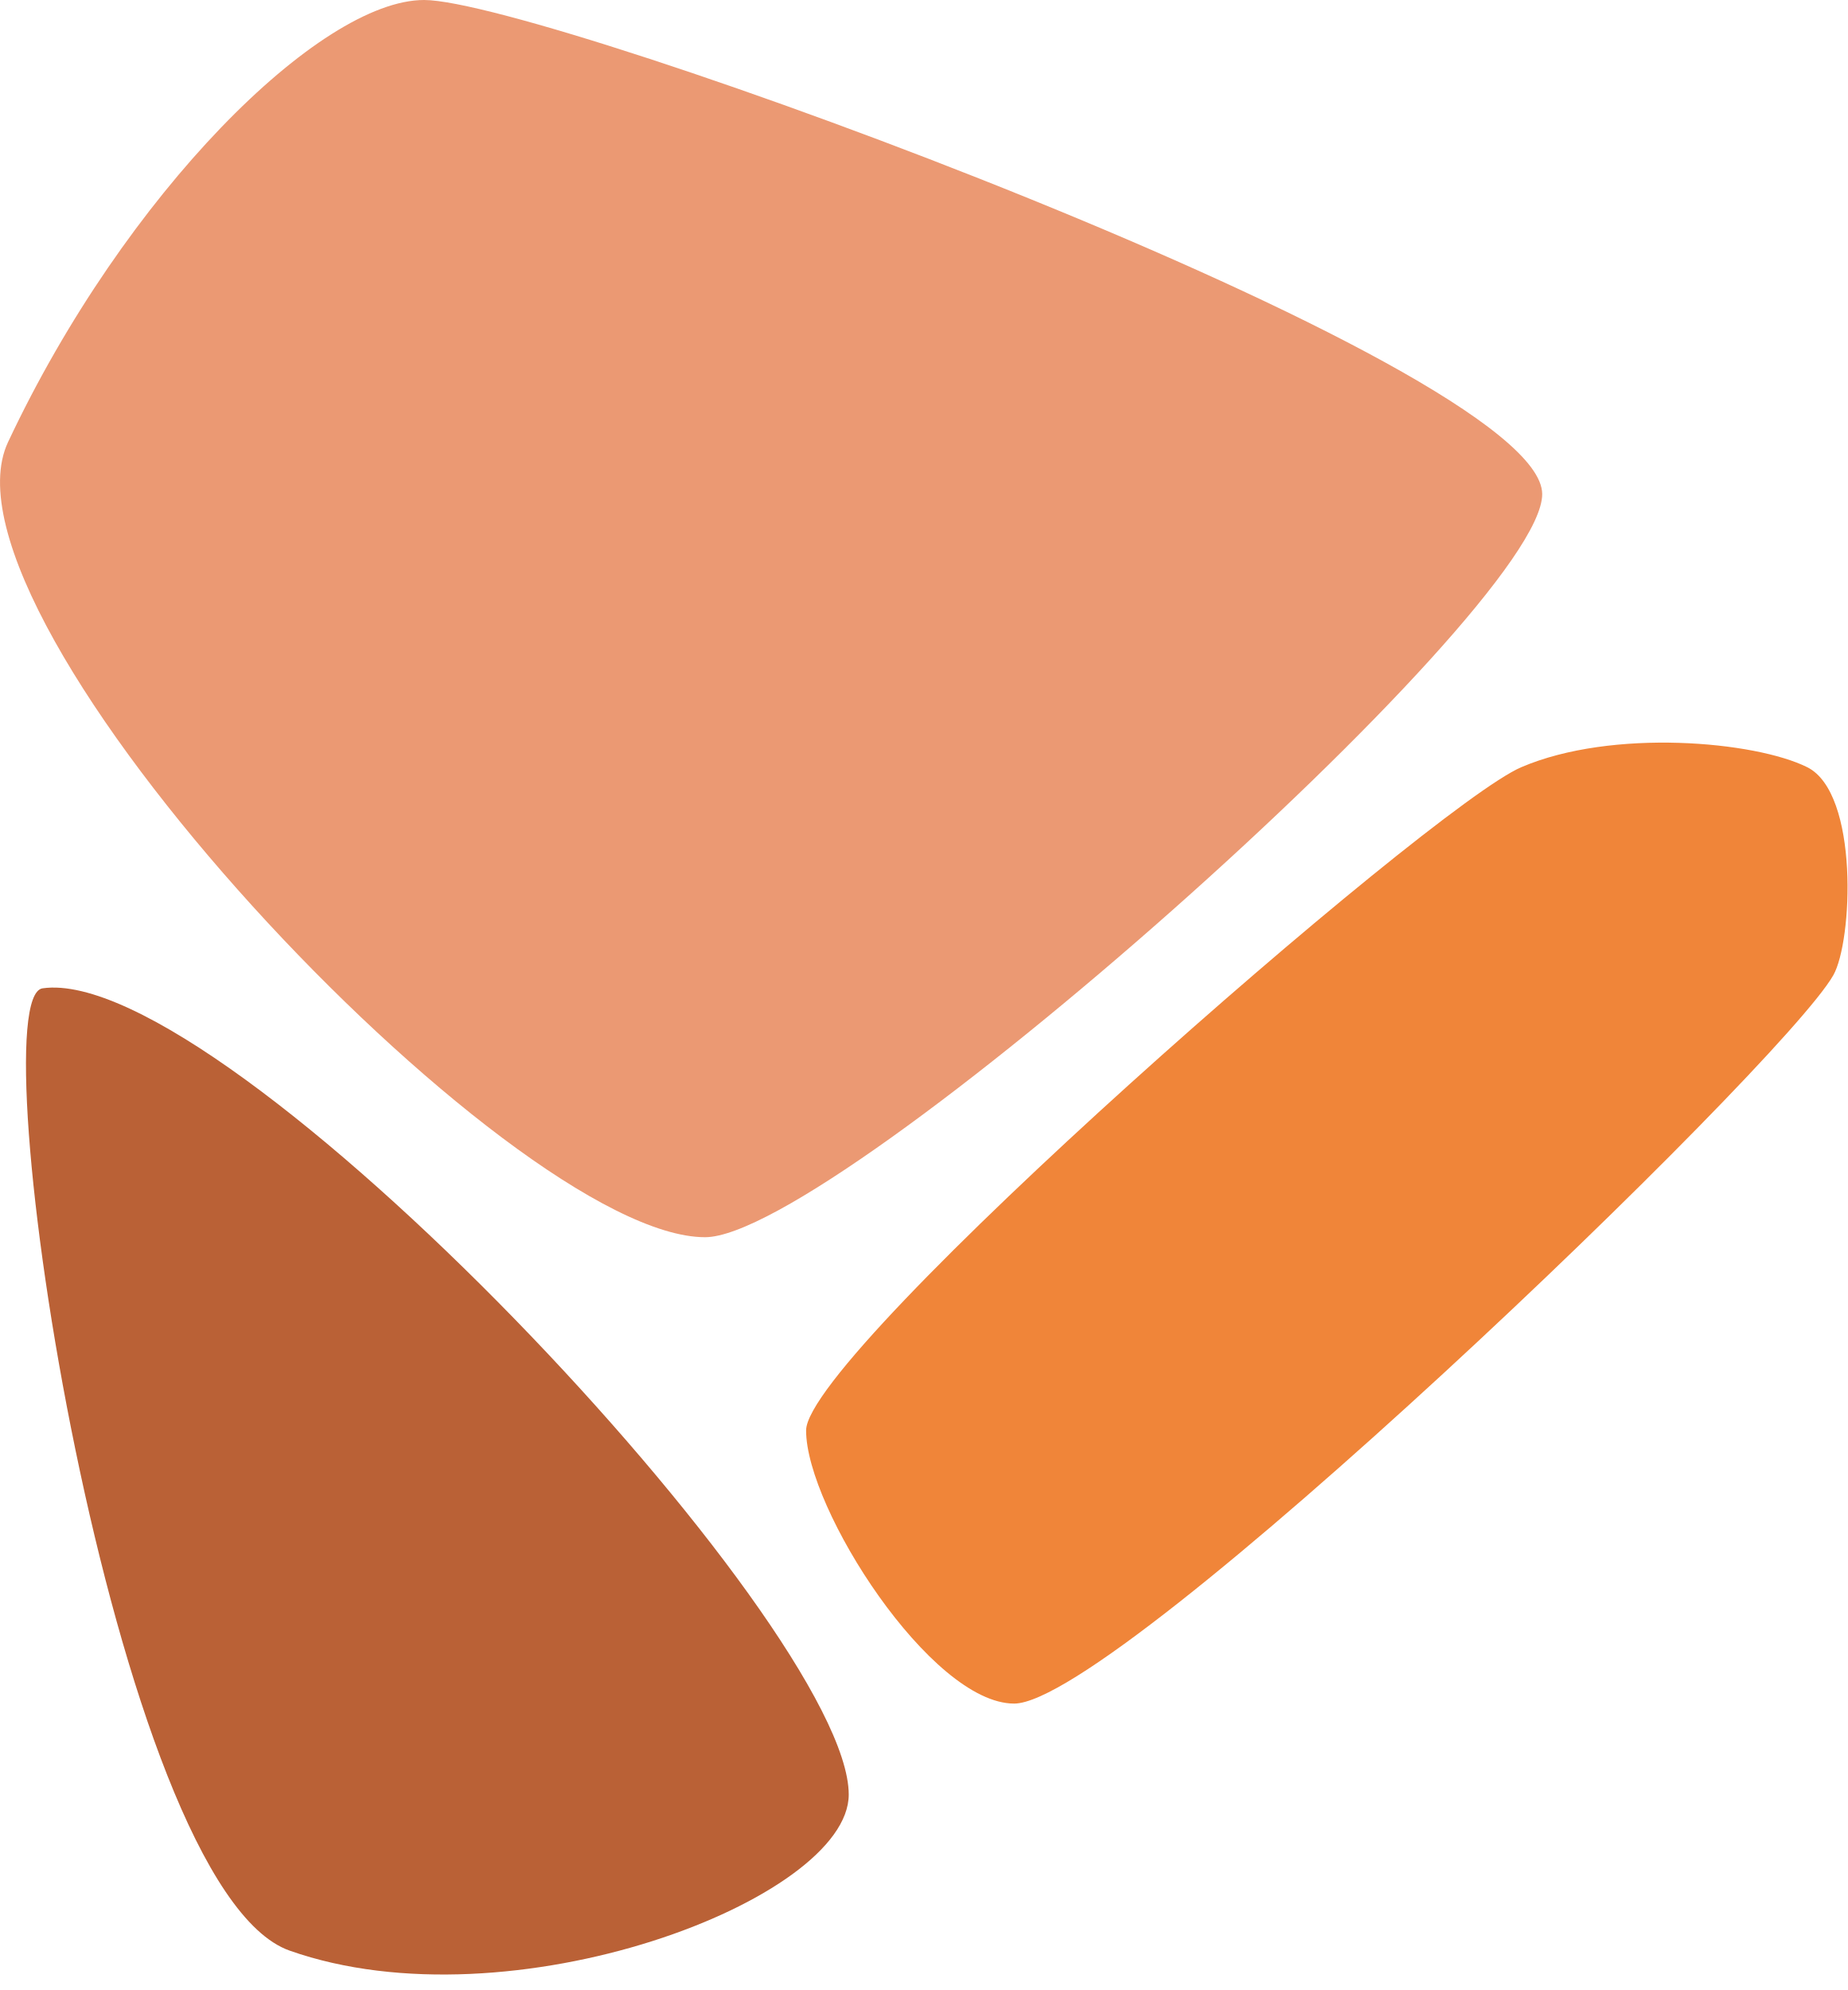
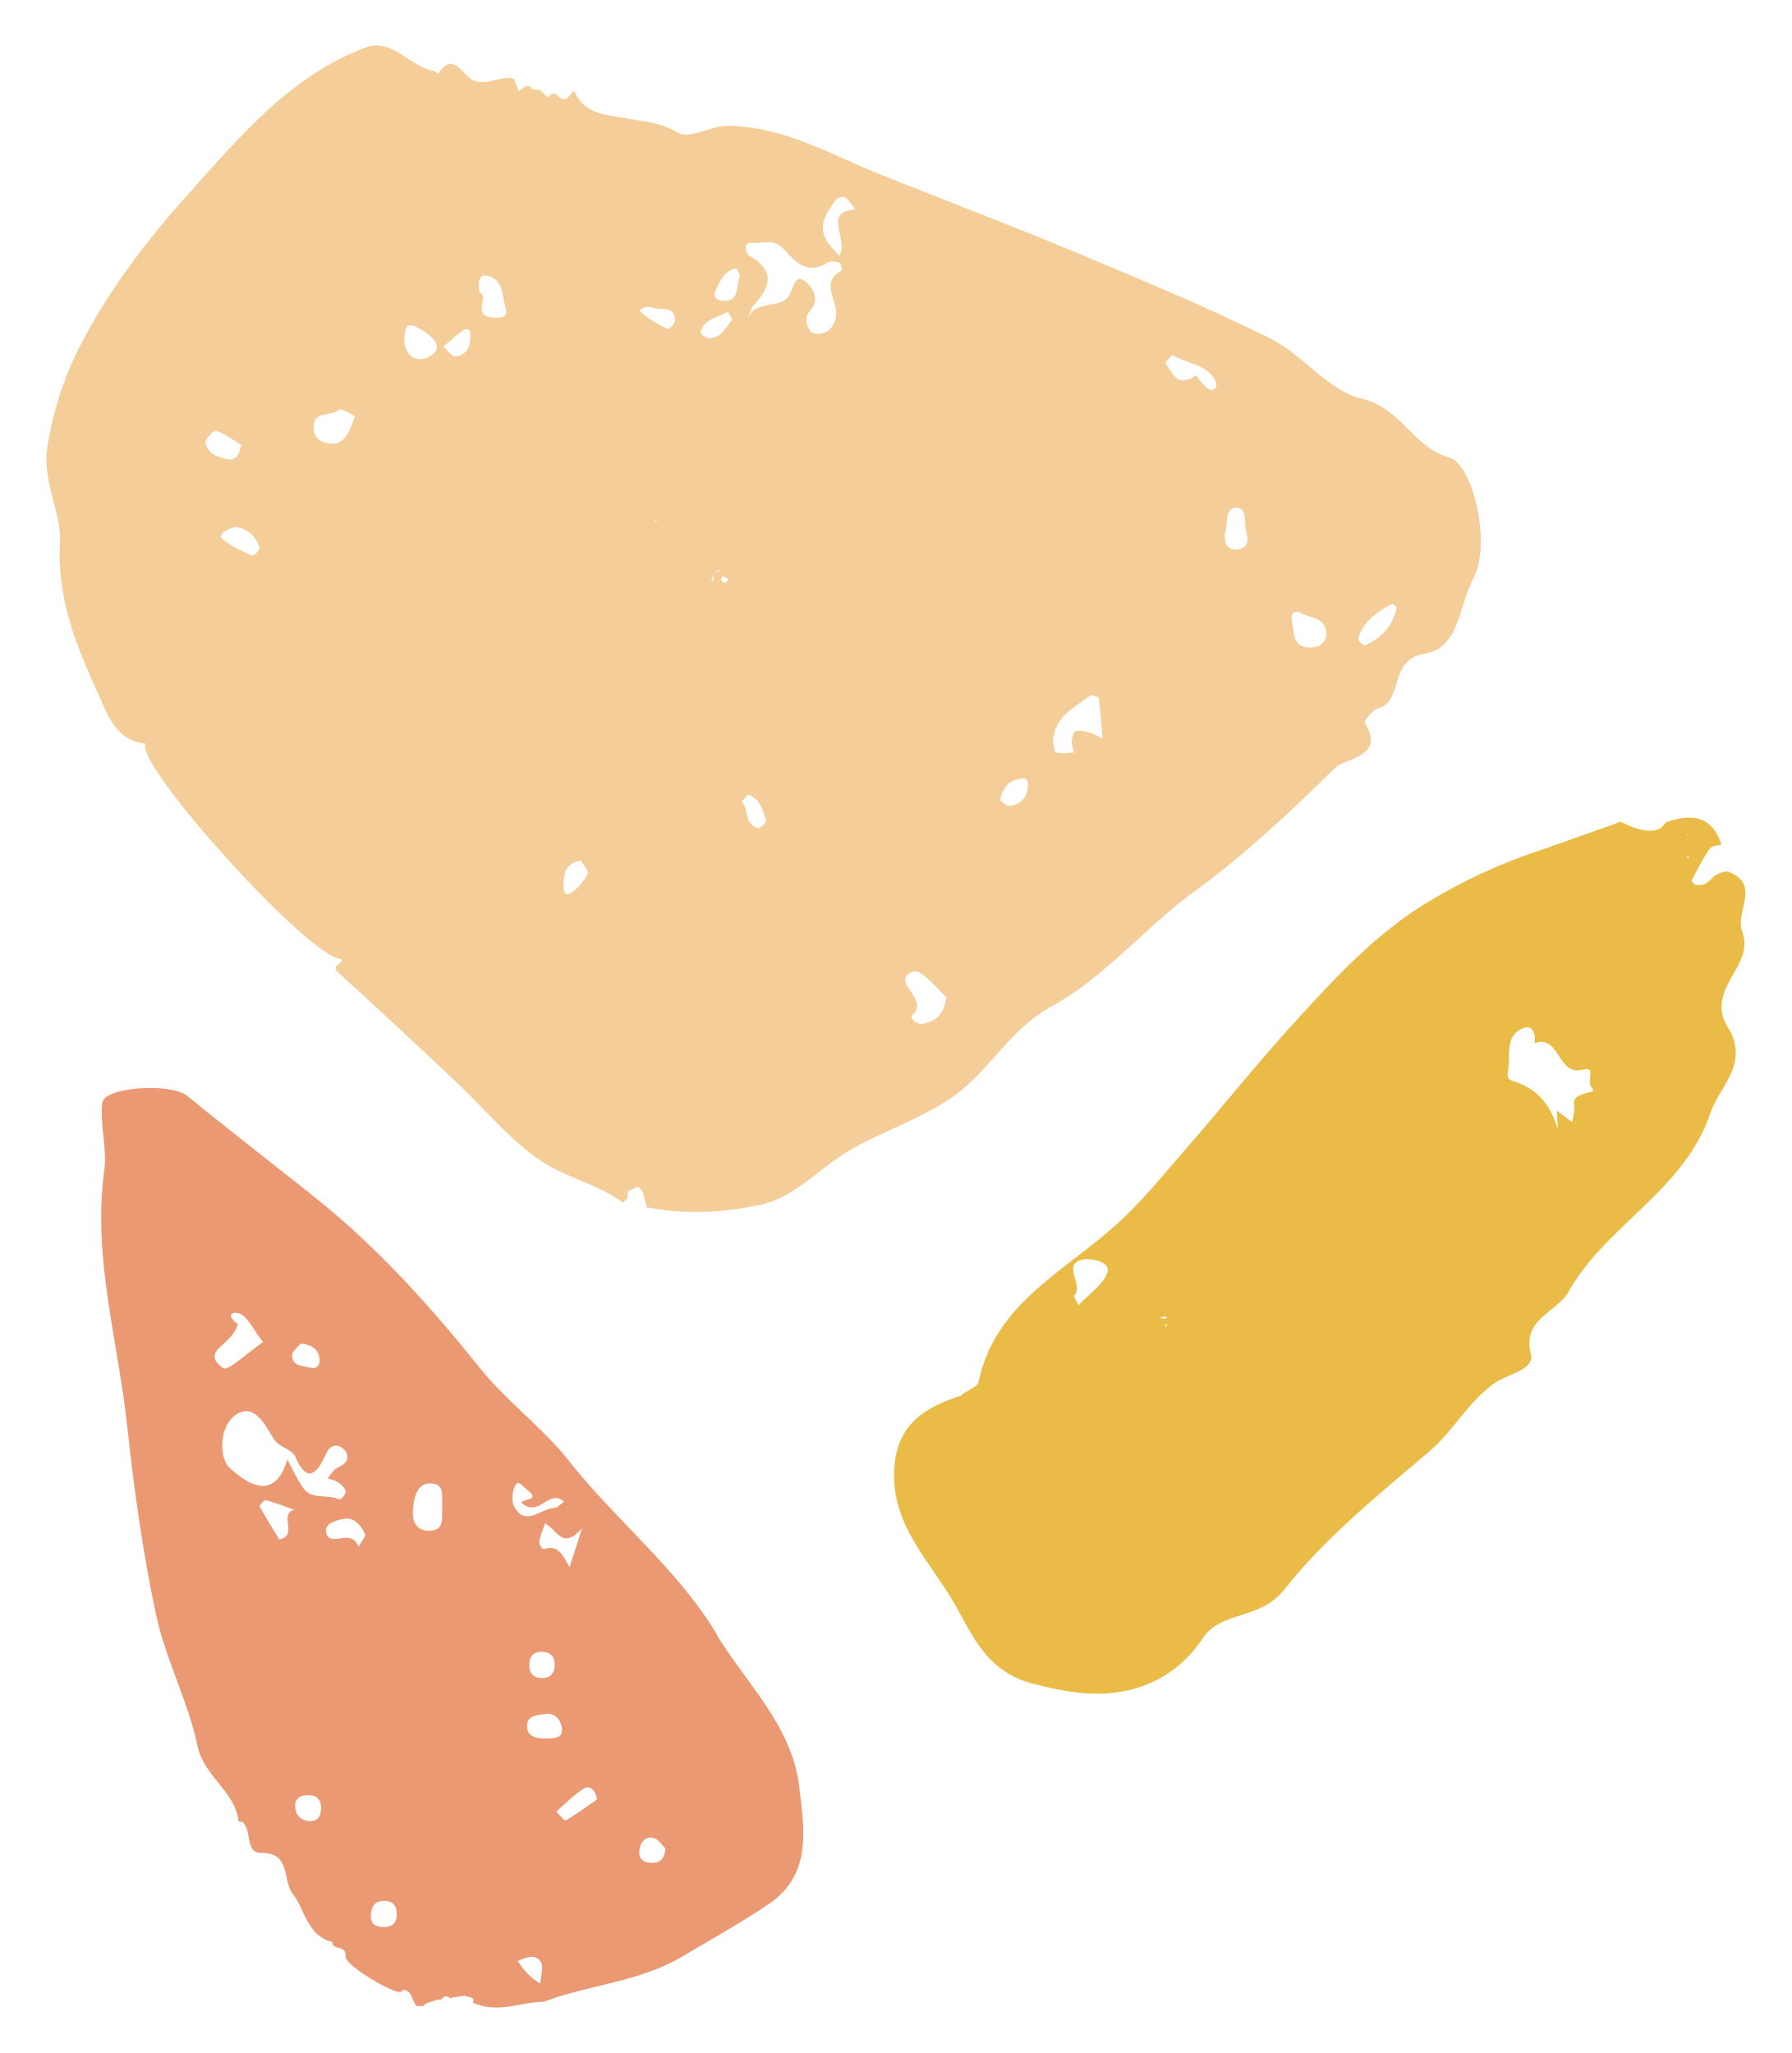
- <svg xmlns="http://www.w3.org/2000/svg" width="26" height="28" viewBox="0 0 26 28" fill="none">
-   <path d="M0.113 6.221C1.759 2.719 4.504 -1.0888e-05 5.968 0C7.671 1.26661e-05 21.703 5.123 21.703 6.953C21.703 8.61 11.766 17.408 9.922 17.408C7.178 17.408 -1.055 8.705 0.113 6.221Z" fill="#EB9973" />
-   <path d="M14.272 23.97C13.101 23.97 11.344 21.225 11.344 20.127C11.344 19.029 20.127 11.344 21.408 10.795C22.689 10.246 24.701 10.43 25.433 10.795C26.165 11.161 26.072 13.246 25.799 13.723C25.067 15.004 15.736 23.97 14.272 23.97Z" fill="#F08539" />
-   <path d="M4.076 27.446C1.587 26.568 -0.316 14.037 0.599 13.906C3.161 13.54 11.944 22.872 11.944 25.25C11.944 26.726 7.186 28.544 4.076 27.446Z" fill="#BA6136" />
+ <svg xmlns="http://www.w3.org/2000/svg" id="a" viewBox="0 0 258.44 296.12">
+   <defs>
+     <style>.b{fill:#f4cd98;}.c{fill:#eb9973;}.d{fill:#eabc47;}</style>
+   </defs>
+   <path class="c" d="M77.95,286.13l.54,2.59c-3.43,.04-6.85,1.8-10.3,.11,.29-.59-.14-.69-.55-.8-.21-.01-.41-.08-.59-.19-.73,.12-1.46,.23-2.19,.35-.21-.15-.42-.32-.71-.22-.15,.09-.29,.2-.42,.31l.02-.03c-.13,.19-.3,.24-.51,.14-.55,.17-1.11,.35-1.66,.52-.21,.16-.4,.33-.63,.45-.32,0-.63-.02-.95-.03h.01l-.51-1c-.08-.31-.24-.59-.4-.86-.4-.33-.78-.73-1.3-.17-.85,.4-8.04-3.77-7.95-5.08,.13-1.82-2.03-.82-1.89-2.11,3.88,.22,7.77-.75,11.6,1.41,3.57,2.01,7.81,.38,11.73,.8,1.13,.12,2.25,.35,3.38,.53,.85,1.33,1.88,2.48,3.27,3.27Z" />
+   <g>
+     <path class="b" d="M209,65.97c-5.19-1.41-6.88-7.13-12.61-8.47-4.8-1.12-8.48-6.34-13.18-8.68-9.15-4.54-18.61-8.47-28.05-12.41-9.4-3.93-18.93-7.53-28.38-11.32-7-2.81-13.51-6.73-21.52-6.94-2.85-.08-5.75,2.05-7.53,.98-2.47-1.49-4.72-1.55-7.25-2.05-2.56-.5-6.28-.39-7.66-4.01-.55,.33-1.23,2.33-2.66,.42l-.04,.02v-.03c-.17,.02-.36,.04-.55,.06h0c-.18,.16-.37,.32-.55,.49h0c-.22-.16-.43-.33-.58-.52-.2-.18-.41-.37-.61-.55h0l-1.03-.04c-.15-.17-.31-.34-.48-.5-.18,.02-.37,.03-.55,.05-.32,.23-.64,.46-.97,.69-.23-.59-.45-1.18-.68-1.78h0c-2.17-.67-4.51,1.59-6.57-.3-1.4-1.28-2.61-3.24-4.35-.41-.2-.13-.39-.27-.57-.43-3.54-.56-6.01-4.87-10.01-3.35-10.83,4.13-18.03,12.82-25.44,21.07-5.94,6.61-11.36,13.71-15.49,21.65-2.4,4.61-3.95,9.41-4.83,14.67-.87,5.18,2.03,9.57,1.79,13.97-.46,8.19,2.44,15.1,5.59,22.01,1.27,2.8,2.51,6.63,6.75,6.99-1.63,2.97,23.58,30.96,28.24,31.09,.38,.74-1.71,.81-.4,1.99,5.72,5.17,11.34,10.44,16.96,15.72,4.1,3.86,7.72,8.41,12.35,11.47,3.55,2.35,8.11,3.31,11.71,5.94,.22-.21,.44-.42,.66-.63h0c0-.33,0-.65,.01-.97h0c.37-.18,.73-.37,1.1-.55h0c.18-.12,.36-.12,.54,.02,0,0-.02-.02-.03-.03l.05,.04s-.01,0-.02-.01c.16,.17,.33,.33,.51,.48l.6,2.13-.07,.18c5.47,1.08,10.95,.83,16.34-.31,5.18-1.1,8.6-5.33,12.97-7.87,4.95-2.88,10.64-4.65,15.23-7.98,5.03-3.65,7.98-9.54,13.86-12.76,7.75-4.23,13.43-11.35,20.63-16.59,7.22-5.26,13.94-11.55,20.36-17.88,1.41-1.39,7.26-1.55,4.3-6.36-.06-.17-.05-.34,.02-.51h0c.33-.37,.66-.75,.99-1.12,.18-.17,.37-.33,.57-.48,4.19-.88,1.56-7.14,7.04-7.98,5-.77,4.91-7.04,7.01-10.91,2.6-4.78-.04-16.44-3.5-17.38Zm-179.38-2.11c-.11-.48,1.26-1.85,1.54-1.74,1.35,.51,2.55,1.39,3.64,2.04-.3,1.53-.82,2.25-1.93,2.08-1.47-.23-2.91-.82-3.25-2.37Zm6.77,16.3c-1.56-.74-3.27-1.42-4.46-2.6-.42-.42,1.01-1.43,2.19-1.54,1.69,.28,2.81,1.37,3.33,3.01,.08,.25-.91,1.2-1.07,1.13Zm11.35-16.16c-1.27-.09-2.45-.66-2.5-2.3-.08-2.6,2.56-1.53,3.68-2.61,.29-.28,1.87,.76,2.27,.94-.96,2.86-1.76,4.09-3.45,3.97Zm12.65-12.2c-1.36-.16-2.17-1.47-2.07-3.04,.11-.86,.1-2.24,1.31-1.76,1.32,.53,2.93,1.56,3.34,2.75,.39,1.12-1.49,2.18-2.58,2.04Zm7.16-1.55s0-.03,.01-.05c-.06,.13-.56,1.1-1.87,1.21-.53,.04-1.14-.91-1.72-1.41,.99-.83,1.91-1.77,3-2.44,.42-.26,1.39-.15,.58,2.64,.01-.03,.01-.03-.01,.05Zm3.42-4.46c-2.95-.23-.31-3.14-1.81-3.6-.23-1.43-.16-2.65,1.02-2.43,2.5,.46,2.21,2.99,2.76,4.71,.48,1.5-1.07,1.38-1.96,1.32Zm13.79,80.29c-.63,1.11-1.55,2.28-2.65,2.83-.81,.4-.87-.83-.83-1.52,.08-1.46,.23-2.9,2.5-3.26,.3,.55,1.2,1.56,.98,1.95Zm9.97-51c-.02,.06-.12,.09-.18,.13-.04-.07-.13-.19-.12-.21,.08-.07,.18-.12,.27-.18,.01,.09,.05,.18,.02,.25Zm1.55-27.63c-1.38-.71-2.81-1.45-3.93-2.49-.29-.27,.78-.96,1.76-.6,1.02,.55,3.21-.48,3.26,1.92,0,.4-.95,1.24-1.1,1.17Zm6.76,35.16s-.03,.08-.05,.12c-.06,.36-.11,.73-.17,1.09-.07-.05-.22-.12-.21-.14,.12-.32,.25-.64,.38-.95l.02-.15h0l.1-.02,.54-.37,.14,.22c-.23,.05-.45,.1-.68,.15l-.08,.05Zm1.63,1.43c-.22,0-.49-.17-.65-.34-.06-.07,.1-.35,.18-.61l.82,.4c-.12,.2-.23,.55-.36,.56Zm-2.45-35.25c-.42,0-1.24-.74-1.18-.94,.52-1.81,2.29-2.02,3.91-2.87,.24,.43,.73,1.03,.63,1.15-.91,1.14-1.61,2.67-3.36,2.66Zm2.11-5.4c-.89-.03-1.53-.54-1.19-1.32,.61-1.41,1.24-2.96,2.98-3.37,.14-.03,.49,.84,.61,1.04-.68,1.65,.05,3.74-2.4,3.65Zm5.06,76.05c-2.09-.37-1.35-2.66-2.37-3.82-.04-.05,.56-.66,.86-1.01,1.95,.65,2.04,2.37,2.64,3.67,.09,.19-.81,1.21-1.13,1.15Zm12.04-80.45c-3.39,1.82-.38,4.51-.88,6.72-.28,1.23-.72,2.04-1.86,2.34-.54,.14-1.46,.15-1.71-.18-.69-.86-1.06-2.04-.2-2.98,1.82-1.99,0-3.91-.94-4.5-1.25-.78-1.48,1.47-2.13,2.38-1.37,1.93-4.91,.31-5.84,3.29,.26-.69,.34-1.54,.81-2.03,2.55-2.66,3.1-5-.61-7.16-.67-.39-.76-1.97,.22-1.85,1.5,.18,3.18-.68,4.57,.74,1.73,1.76,3.4,4.05,6.45,2.14,.42-.26,1.18-.19,1.7-.03,.25,.08,.48,1.08,.42,1.11Zm-.4-2.07c-.81-.94-1.22-1.35-1.55-1.81-1.76-2.45-.27-4.4,1.08-6.31,.21-.3,1.1-.51,1.34-.33,.59,.45,.99,1.16,1.46,1.76-4.9,.28-.8,4.4-2.33,6.68Zm12.1,110.75c-.74,.21-2.08-.78-1.55-1.24,2.66-2.31-3.52-5.01,.16-6.3,1.16-.41,3.56,2.7,4.76,3.69-.48,3.18-2.06,3.48-3.37,3.86Zm12.66-31.43c-.46,.1-1.61-.71-1.57-.88,.37-1.51,1.14-2.78,2.79-3,.95-.32,1.25,.13,1.25,.89,0,1.67-.98,2.66-2.48,3Zm11.57-10.52c-.72-.2-1.51-.4-2.22-.29-.28,.04-.54,.94-.58,1.47-.04,.53,.22,1.08,.35,1.63-.88,.03-1.8,.21-2.62,0-.27-.07-.3-1.12-.41-1.63,.2-3.63,3.14-4.82,5.33-6.57,.21-.17,1.25,.18,1.27,.37,.25,1.93,.37,3.88,.53,5.82-.55-.27-1.07-.63-1.64-.79Zm16.56-49.9c-.53-.49-.95-1.1-1.44-1.67-2.81,1.95-3.37-.48-4.41-1.77-.06-.07,.96-1.22,1.04-1.17,2.1,1.32,5.13,1.27,6.28,3.91,.27,.62-.39,1.72-1.47,.71Zm4.27,23.45c-1.32-.03-1.56-1-1.55-2.35,.6-1.1-.23-3.69,1.71-3.69,1.68,0,.99,2.52,1.46,3.87,.38,1.1-.13,2.2-1.62,2.16Zm10.44,14.12c-2.23-.18-1.98-2.16-2.27-3.71-.16-.83-.16-1.46,1.01-1.44,1.27,1.01,3.82,.61,3.91,3.07,.06,1.63-1.39,2.18-2.64,2.08Zm8.24-.3c-.17,.08-1.07-.74-1-.97,.72-2.52,2.74-3.87,4.9-5.02,.13-.07,.55,.4,.67,.51-.57,2.86-2.29,4.45-4.58,5.48Z" />
+     <g>
+       <path class="c" d="M41.42,210.49l.35-.17c-.13,.03-.25,.08-.35,.17Z" />
+       <path class="c" d="M103.36,235.69c-5.74-9.51-14.55-16.4-21.35-25.03-3.75-4.76-8.85-8.45-12.65-13.17-7.17-8.93-14.74-17.4-23.69-24.58-6.21-4.98-12.53-9.82-18.69-14.86-2.28-1.87-11.98-1.34-12.23,1.05-.34,3.21,.71,6.59,.28,9.77-1.69,12.52,1.99,24.51,3.3,36.71,.99,9.17,2.26,18.36,4.19,27.38,1.38,6.43,4.63,12.46,5.97,18.89,.94,4.46,5.44,6.49,5.92,10.88h0c.17,0,.34,.01,.52,.02h0c1.46,1.22,.39,4.51,2.7,4.5,4.42-.03,3.06,3.95,4.56,5.86,1.87,2.39,2.06,6.1,5.77,7.01,2.61,.76,5.28,1.08,8,1.04,.64,0,1.28,.13,1.81,.5,2.2,1.58,4.72,1.63,7.28,1.6,2.9-.03,5.79-.07,8.71,.06,.33,0,.62-.01,.89-.01,0-.15,0-.28,0-.44,1.15-.53,2.56-1.12,3.33,.09,.47,.74,0,2.09-.06,3.17-.15,.02-.27,.02-.41,.03v.06c.13,.9,.15,1.85,.95,2.5,6.55-2.5,13.65-2.76,20.05-6.58,4.09-2.44,8.34-4.78,12.33-7.48,6.39-4.33,5.11-10.95,4.44-16.89-.99-8.77-7.63-14.89-11.97-22.08Zm-60.03-41.89c1.82,.15,2.61,.91,2.77,2.24,.11,.93-.51,1.45-1.31,1.24-1.05-.28-2.63-.18-2.66-1.74-.01-.65,.89-1.31,1.2-1.73Zm-9-2.92c-.13,.31-2.14-1.7-.12-1.51,1.36,.13,2.49,2.71,3.72,4.2-1.97,1.35-5.07,4.25-5.72,3.78-3.53-2.55,1.37-3.24,2.12-6.46Zm-1.27,20.78c-1.44-1.36-1.54-6,1.06-7.66,2.69-1.72,4.3,1.89,5.3,3.45,.91,1.43,2.35,1.39,3.1,2.5h0c1.56,3.74,2.97,3.13,4.43-.1,.34-.76,.95-1.7,2.08-1.2,.43,.19,.92,.67,1.02,1.11,.25,1.09-.53,1.52-1.42,1.96-.57,.29-.94,.99-1.4,1.51,.55,.2,1.16,.3,1.62,.63,.44,.31,.95,.81,1.01,1.28,.04,.36-.75,1.2-.85,1.15-1.71-.82-4.05,.13-5.32-1.71-.88-1.27-1.51-2.71-2.25-4.08-1.86,6.49-6.25,3.16-8.36,1.17Zm7.23,10.4c-.93-1.52-1.94-3.14-2.86-4.81-.06-.1,.7-.93,.93-.87,1.37,.37,2.69,.9,4.03,1.37-2.23,.74,.69,3.72-2.1,4.3Zm4.35,40.6c-1.23-.06-1.98-.81-2.07-2.04-.08-1.08,.57-1.62,1.63-1.68,1.28-.07,2.08,.41,2.1,1.8,.01,1.13-.39,1.98-1.67,1.92Zm7.1-39.56c-1.21-2.8-3.92,.13-4.65-1.87-.53-1.46,1.43-1.96,2.54-2.16,1.5-.26,2.43,.98,3.03,2.21,.13,.27-.42,.86-.93,1.82Zm3.81,54.84c-1.12,.06-2.06-.24-2.06-1.55,0-1.15,.38-2.17,1.82-2.21,1.2-.04,1.87,.53,1.91,1.76,.03,1.16-.39,1.94-1.67,2Zm8.23-60.41c-.1,1.44,.43,3.3-2.02,3.26-2.05-.03-2.31-1.87-2.19-3.08,.14-1.5,.43-3.77,2.52-3.75,2.23,.02,1.56,2.14,1.69,3.57Zm20.18,2.87c-.76,2.36-1.23,3.82-1.81,5.65-.93-1.54-1.5-3.38-3.79-2.59-.08,.03-.66-.75-.6-1.08,.18-.92,.56-1.79,.87-2.68,.36,.29,.76,.55,1.09,.89,1.05,1.06,2.02,2.39,4.24-.18Zm-3.96,19.84c-.05,1.06-.61,1.86-1.88,1.79-1.21-.02-1.78-.66-1.79-1.85-.01-1.34,.65-1.97,1.98-1.92,1.26,.06,1.74,.93,1.69,1.98Zm-5.86-22.97c-.43-.82-.25-2.37,.28-3.17,.4-.61,1.13,.44,1.75,.91,2.04,1.57-1.48,1.15-.86,1.84,2.5,2.07,3.87-2.22,6.04-.24-.48,.31-.95,.88-1.44,.9-1.95,.05-4.13,2.84-5.76-.24Zm1.88,31.68c-.02-1.57,1.57-1.56,2.63-1.73,1.39-.22,2.25,.89,2.39,2.02,.2,1.56-1.19,1.46-2.26,1.52-1.33,0-2.75-.17-2.77-1.81Zm5.53,13.65c-.13,.08-.86-.86-1.31-1.32,1.34-1.14,2.56-2.48,4.06-3.35,.78-.45,1.68,.35,1.79,1.64-1.46,1.01-2.96,2.1-4.54,3.04Zm12.32,6.09c-1.05-.04-1.74-.55-1.67-1.64,.07-1.2,.77-2.2,2-1.96,.75,.15,1.33,1.13,1.76,1.52-.14,1.79-.97,2.12-2.08,2.07Z" />
+     </g>
+     <path class="d" d="M251.27,134.35c-1.1-2.82,2.87-6.84-2.12-8.66-.66,.04-1.24,.27-1.79,.58-.41,.39-.82,.77-1.26,1.12-.35,.28-1,.29-1.51,.26-.22-.01-.65-.54-.6-.64,.81-1.57,1.59-3.18,2.61-4.62,.27-.39,1.04-.43,1.68-.56-1.05-3.19-3.19-4.99-8.08-3.19-.86,1.73-3.44,1.45-6.32-.06-.27-.14-.81,.21-1.22,.35-3.62,1.23-7.32,2.63-10.8,3.8-5.65,1.9-10.72,4.26-15.79,7.3-7.56,4.55-13.37,10.87-19.18,17.22-5.42,5.93-10.42,12.23-15.7,18.28-3.43,3.93-6.72,8.06-10.62,11.49-7.52,6.62-17.18,11.27-19.47,22.42-.1,.49-1.02,.81-1.55,1.22-.37,.1-.65,.34-.9,.62-5.22,1.67-9.27,4.12-9.68,10.51-.52,8.09,5.17,13.4,8.66,19.47,2.54,4.41,4.6,9.83,11.26,11.57,5.2,1.36,10.01,2.16,14.97,.67,3.92-1.18,7.21-3.56,9.6-7.19,2.65-4.02,8.27-2.6,11.73-6.99,5.92-7.53,13.65-13.73,21.01-20.02,3.45-2.95,5.49-7.04,9.32-9.78,1.75-1.25,5.85-1.97,5.28-4.15-1.35-5.18,3.79-6.09,5.43-9.05,5.31-9.57,16.71-14.57,20.47-25.81,1.24-3.7,5.07-6.48,3.07-11.29-.32-.77-1.08-1.66-1.33-2.74-1.12-4.72,4.57-7.63,2.82-12.14Zm-91.54,49.13c-.5,1.72-2.53,3-4.18,4.78-.39-.8-.72-1.29-.65-1.36,1.59-1.52-2.1-4.73,1.55-5.27,.8-.12,3.73,.31,3.28,1.85Zm8.45,7.82c-.06,0-.11-.11-.16-.17,.06-.05,.13-.15,.18-.15,.06,0,.11,.11,.16,.17-.06,.05-.13,.15-.18,.15Zm-.22-1.1l-.75-.08c.25-.08,.5-.16,.75-.23h0l.41,.15-.41,.16Zm60.55-32.47c-.86,.33-1.7,.53-1.48,1.83,.12,.72-.17,1.52-.28,2.28-.73-.54-1.45-1.07-2.22-1.64,.05,.88,.1,1.78,.15,2.68-.99-3.38-2.88-5.82-6.22-6.86-1.03-.32-1.12-.65-.96-1.59,.38-2.21-.54-5.04,2.21-6.14,1.34-.54,1.84,.86,1.63,2.18,3.7-1.32,3.2,4.78,6.93,3.82,2.09-.54,.43,1.74,1.28,2.56,.75,.72-.57,.7-1.05,.88Zm14.93-37.48l.08,.2-.19-.02,.11-.18Zm-.02,3.58l-.16-.18c.06-.05,.13-.15,.18-.15,.06,0,.11,.11,.16,.17l-.19,.16Z" />
+   </g>
</svg>
